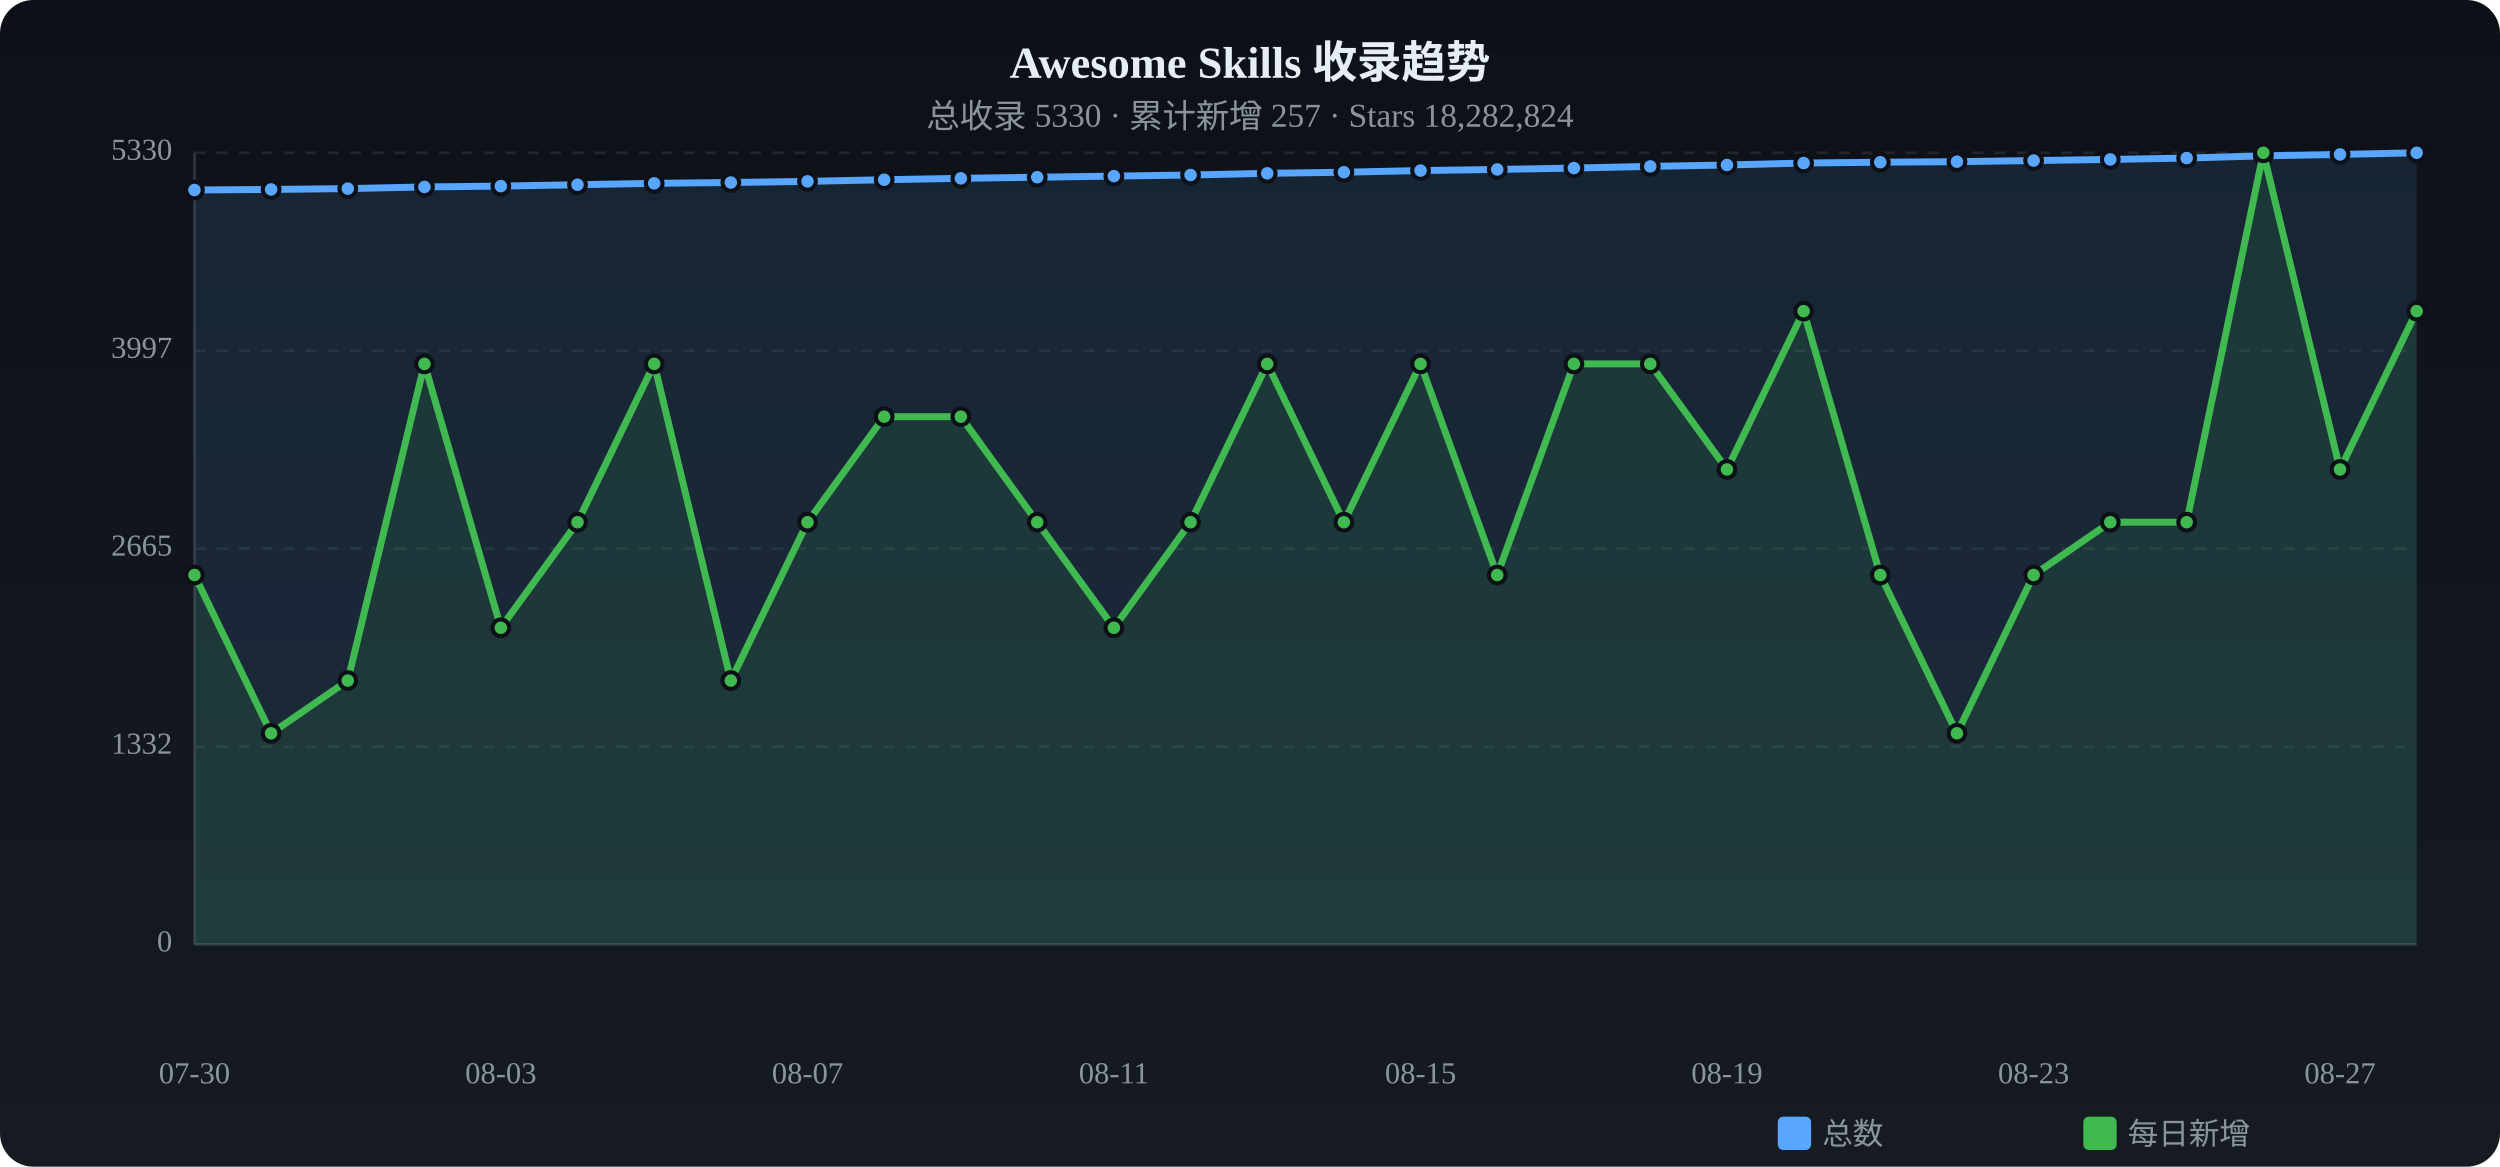
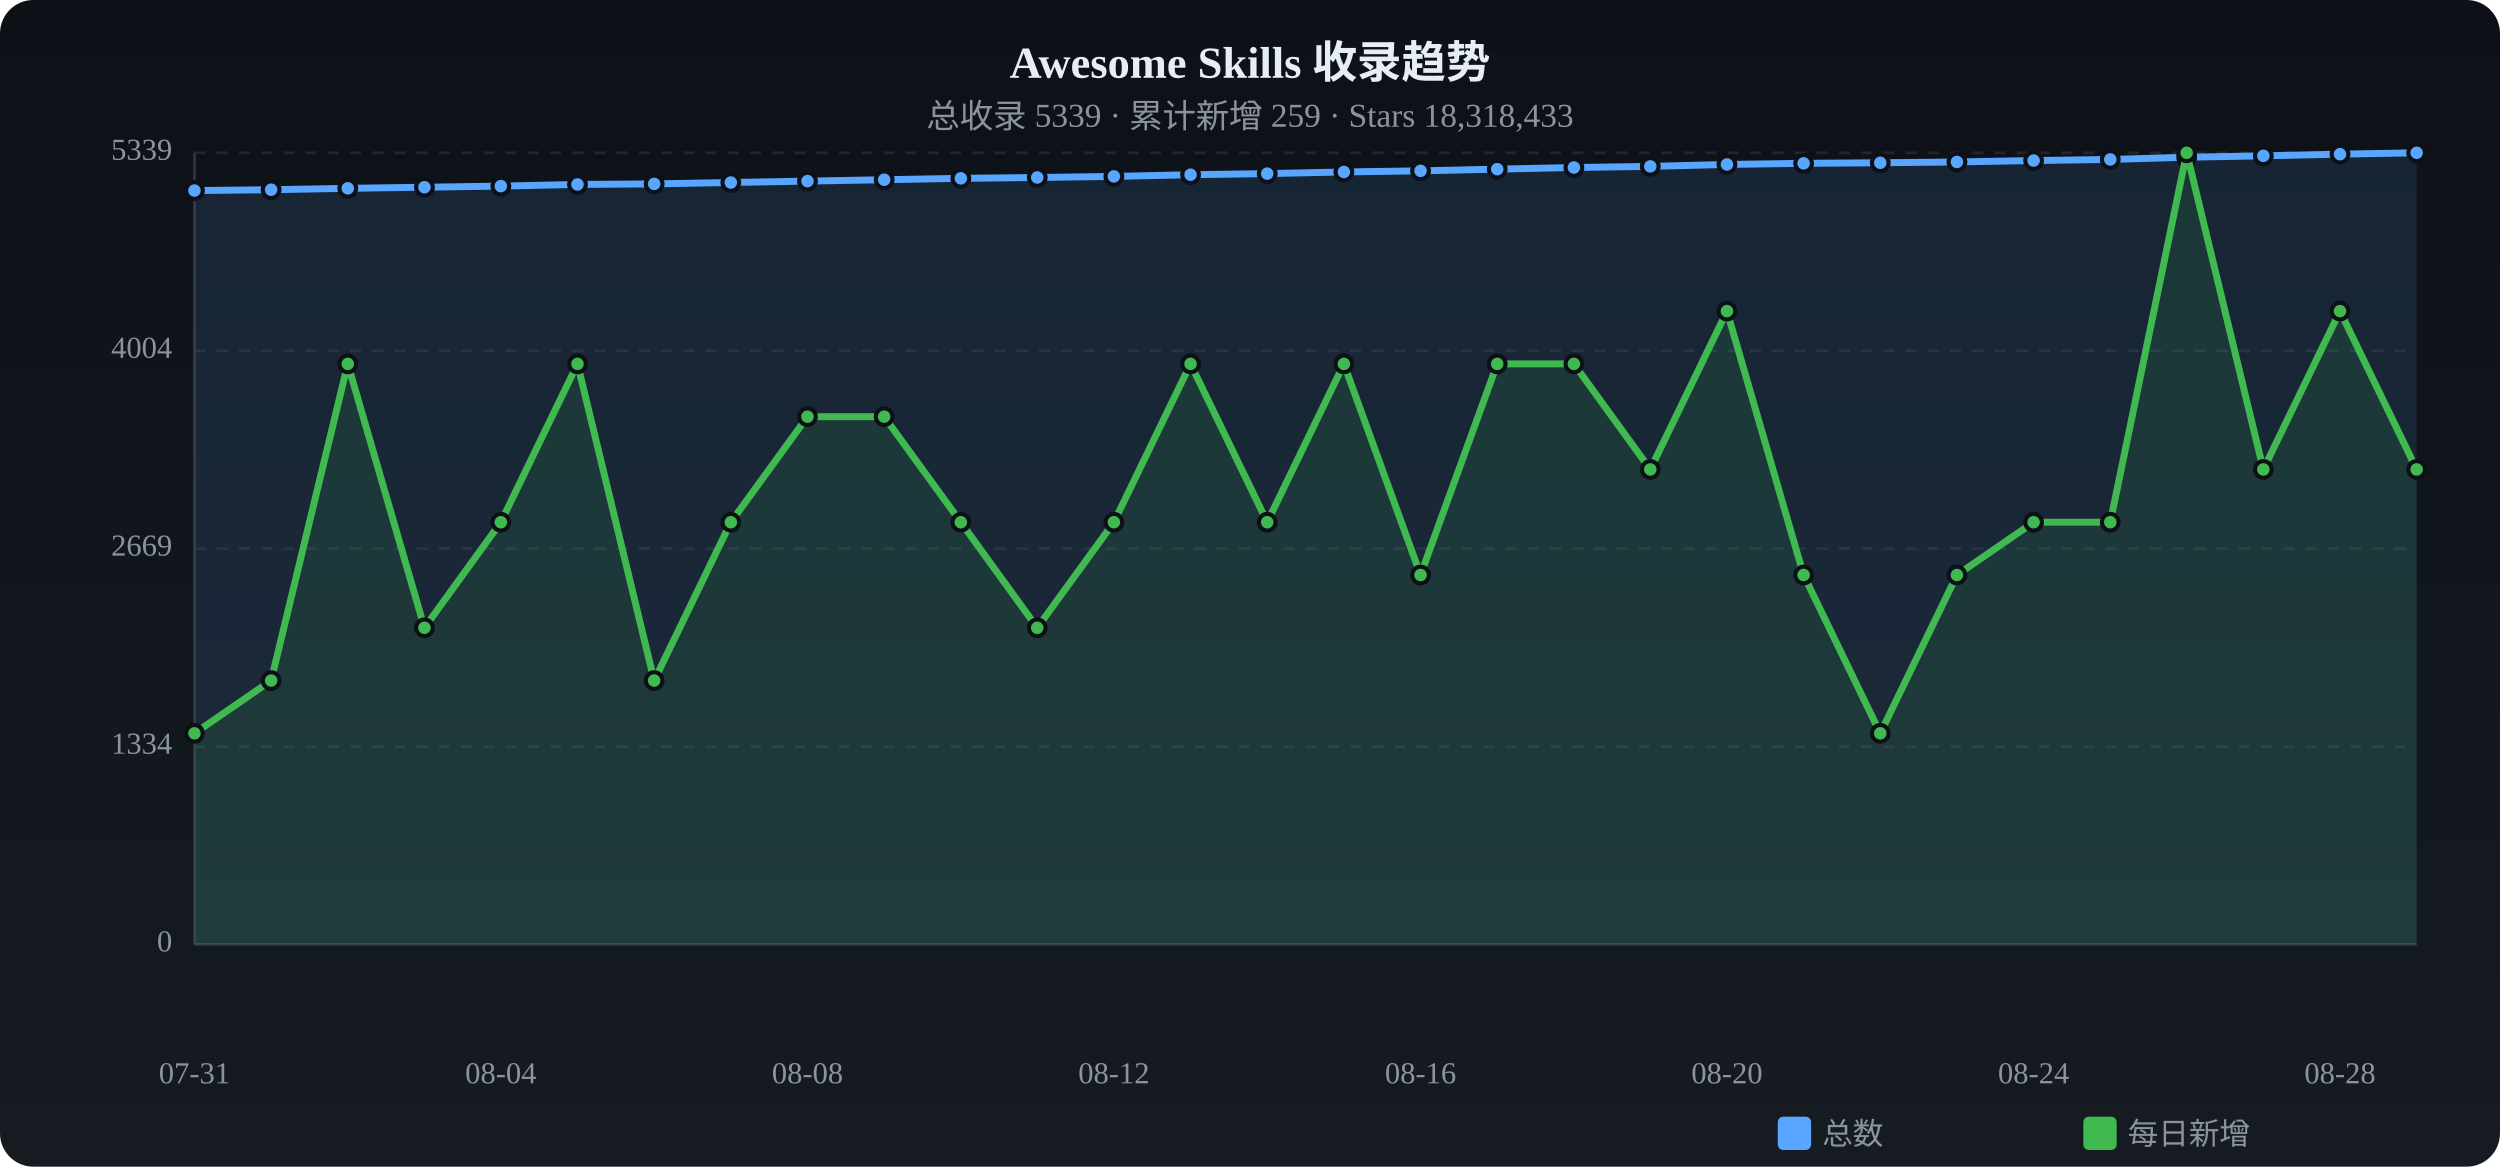
<svg xmlns="http://www.w3.org/2000/svg" viewBox="0 0 900 420" width="900" height="420">
  <defs>
    <linearGradient id="tbg" x1="0%" y1="0%" x2="0%" y2="100%">
      <stop offset="0%" stop-color="#0d1117" />
      <stop offset="100%" stop-color="#161b22" />
    </linearGradient>
  </defs>
  <rect width="900" height="420" rx="12" fill="url(#tbg)" />
  <text x="450.0" y="28" text-anchor="middle" fill="#e6edf3" font-size="16" font-weight="bold">Awesome Skills 收录趋势</text>
-   <text x="450.0" y="46" text-anchor="middle" fill="#8b949e" font-size="12">总收录 5330 · 累计新增 257 · Stars 18,282,824</text>
+   <text x="450.0" y="46" text-anchor="middle" fill="#8b949e" font-size="12">总收录 5339 · 累计新增 259 · Stars 18,318,433</text>
  <text x="62" y="340.0" text-anchor="end" fill="#8b949e" font-size="11" dominant-baseline="middle">0</text>
  <line x1="70" y1="340.0" x2="870" y2="340.0" stroke="#21262d" stroke-dasharray="4 4" />
-   <text x="62" y="268.8" text-anchor="end" fill="#8b949e" font-size="11" dominant-baseline="middle">1332</text>
+   <text x="62" y="268.8" text-anchor="end" fill="#8b949e" font-size="11" dominant-baseline="middle">1334</text>
  <line x1="70" y1="268.8" x2="870" y2="268.8" stroke="#21262d" stroke-dasharray="4 4" />
-   <text x="62" y="197.5" text-anchor="end" fill="#8b949e" font-size="11" dominant-baseline="middle">2665</text>
+   <text x="62" y="197.5" text-anchor="end" fill="#8b949e" font-size="11" dominant-baseline="middle">2669</text>
  <line x1="70" y1="197.5" x2="870" y2="197.5" stroke="#21262d" stroke-dasharray="4 4" />
-   <text x="62" y="126.3" text-anchor="end" fill="#8b949e" font-size="11" dominant-baseline="middle">3997</text>
+   <text x="62" y="126.3" text-anchor="end" fill="#8b949e" font-size="11" dominant-baseline="middle">4004</text>
  <line x1="70" y1="126.3" x2="870" y2="126.3" stroke="#21262d" stroke-dasharray="4 4" />
-   <text x="62" y="55.0" text-anchor="end" fill="#8b949e" font-size="11" dominant-baseline="middle">5330</text>
+   <text x="62" y="55.0" text-anchor="end" fill="#8b949e" font-size="11" dominant-baseline="middle">5339</text>
  <line x1="70" y1="55.0" x2="870" y2="55.0" stroke="#21262d" stroke-dasharray="4 4" />
  <line x1="70" y1="55" x2="70" y2="340" stroke="#30363d" />
  <line x1="70" y1="340" x2="870" y2="340" stroke="#30363d" />
-   <path d="M70.0,68.4 L97.6,68.2 L125.2,67.9 L152.8,67.3 L180.3,67.0 L207.9,66.5 L235.5,66.0 L263.1,65.7 L290.7,65.3 L318.3,64.7 L345.9,64.2 L373.4,63.8 L401.0,63.4 L428.6,63.0 L456.2,62.4 L483.8,62.0 L511.4,61.4 L539.0,61.0 L566.6,60.5 L594.1,59.9 L621.7,59.4 L649.3,58.7 L676.9,58.4 L704.5,58.2 L732.1,57.8 L759.7,57.4 L787.2,56.9 L814.8,56.1 L842.4,55.6 L870.0,55.0 L870.0,340 L70.0,340 Z" fill="#58a6ff" opacity="0.12" />
-   <polyline points="70.0,68.4 97.6,68.2 125.2,67.9 152.8,67.3 180.3,67.0 207.9,66.5 235.5,66.0 263.1,65.7 290.7,65.3 318.3,64.7 345.9,64.2 373.4,63.8 401.0,63.4 428.6,63.0 456.2,62.4 483.8,62.0 511.4,61.4 539.0,61.0 566.6,60.5 594.1,59.9 621.7,59.4 649.3,58.7 676.9,58.4 704.5,58.2 732.1,57.8 759.7,57.4 787.2,56.9 814.8,56.1 842.4,55.6 870.0,55.0" fill="none" stroke="#58a6ff" stroke-width="2.5" stroke-linecap="round" stroke-linejoin="round" />
-   <circle cx="70.0" cy="68.4" r="3" fill="#58a6ff" stroke="#0d1117" stroke-width="1.5" />
-   <circle cx="97.6" cy="68.2" r="3" fill="#58a6ff" stroke="#0d1117" stroke-width="1.5" />
-   <circle cx="125.2" cy="67.9" r="3" fill="#58a6ff" stroke="#0d1117" stroke-width="1.5" />
-   <circle cx="152.8" cy="67.3" r="3" fill="#58a6ff" stroke="#0d1117" stroke-width="1.5" />
+   <path d="M70.0,68.6 L97.6,68.3 L125.2,67.8 L152.8,67.4 L180.3,67.0 L207.9,66.4 L235.5,66.2 L263.1,65.7 L290.7,65.2 L318.3,64.7 L345.9,64.2 L373.4,63.9 L401.0,63.5 L428.6,62.9 L456.2,62.5 L483.8,61.9 L511.4,61.5 L539.0,60.9 L566.6,60.3 L594.1,59.9 L621.7,59.2 L649.3,58.8 L676.9,58.6 L704.5,58.3 L732.1,57.8 L759.7,57.4 L787.2,56.6 L814.8,56.1 L842.4,55.5 L870.0,55.0 L870.0,340 L70.0,340 Z" fill="#58a6ff" opacity="0.12" />
+   <polyline points="70.0,68.6 97.6,68.3 125.2,67.8 152.8,67.4 180.3,67.0 207.9,66.4 235.5,66.2 263.1,65.7 290.7,65.2 318.3,64.7 345.9,64.2 373.4,63.9 401.0,63.5 428.6,62.9 456.2,62.5 483.8,61.9 511.4,61.5 539.0,60.9 566.6,60.3 594.1,59.9 621.7,59.2 649.3,58.8 676.9,58.6 704.5,58.3 732.1,57.8 759.7,57.4 787.2,56.6 814.8,56.1 842.4,55.5 870.0,55.0" fill="none" stroke="#58a6ff" stroke-width="2.5" stroke-linecap="round" stroke-linejoin="round" />
+   <circle cx="70.0" cy="68.6" r="3" fill="#58a6ff" stroke="#0d1117" stroke-width="1.5" />
+   <circle cx="97.6" cy="68.3" r="3" fill="#58a6ff" stroke="#0d1117" stroke-width="1.5" />
+   <circle cx="125.2" cy="67.8" r="3" fill="#58a6ff" stroke="#0d1117" stroke-width="1.5" />
+   <circle cx="152.8" cy="67.4" r="3" fill="#58a6ff" stroke="#0d1117" stroke-width="1.5" />
  <circle cx="180.3" cy="67.0" r="3" fill="#58a6ff" stroke="#0d1117" stroke-width="1.5" />
-   <circle cx="207.9" cy="66.5" r="3" fill="#58a6ff" stroke="#0d1117" stroke-width="1.5" />
-   <circle cx="235.5" cy="66.0" r="3" fill="#58a6ff" stroke="#0d1117" stroke-width="1.5" />
+   <circle cx="207.9" cy="66.4" r="3" fill="#58a6ff" stroke="#0d1117" stroke-width="1.5" />
+   <circle cx="235.5" cy="66.2" r="3" fill="#58a6ff" stroke="#0d1117" stroke-width="1.5" />
  <circle cx="263.1" cy="65.7" r="3" fill="#58a6ff" stroke="#0d1117" stroke-width="1.5" />
-   <circle cx="290.7" cy="65.3" r="3" fill="#58a6ff" stroke="#0d1117" stroke-width="1.5" />
+   <circle cx="290.7" cy="65.2" r="3" fill="#58a6ff" stroke="#0d1117" stroke-width="1.5" />
  <circle cx="318.3" cy="64.7" r="3" fill="#58a6ff" stroke="#0d1117" stroke-width="1.5" />
  <circle cx="345.9" cy="64.2" r="3" fill="#58a6ff" stroke="#0d1117" stroke-width="1.5" />
-   <circle cx="373.4" cy="63.8" r="3" fill="#58a6ff" stroke="#0d1117" stroke-width="1.5" />
-   <circle cx="401.0" cy="63.4" r="3" fill="#58a6ff" stroke="#0d1117" stroke-width="1.5" />
-   <circle cx="428.6" cy="63.0" r="3" fill="#58a6ff" stroke="#0d1117" stroke-width="1.5" />
-   <circle cx="456.2" cy="62.4" r="3" fill="#58a6ff" stroke="#0d1117" stroke-width="1.5" />
-   <circle cx="483.8" cy="62.0" r="3" fill="#58a6ff" stroke="#0d1117" stroke-width="1.5" />
-   <circle cx="511.4" cy="61.4" r="3" fill="#58a6ff" stroke="#0d1117" stroke-width="1.5" />
-   <circle cx="539.0" cy="61.0" r="3" fill="#58a6ff" stroke="#0d1117" stroke-width="1.5" />
-   <circle cx="566.6" cy="60.5" r="3" fill="#58a6ff" stroke="#0d1117" stroke-width="1.5" />
+   <circle cx="373.4" cy="63.9" r="3" fill="#58a6ff" stroke="#0d1117" stroke-width="1.5" />
+   <circle cx="401.0" cy="63.5" r="3" fill="#58a6ff" stroke="#0d1117" stroke-width="1.5" />
+   <circle cx="428.6" cy="62.9" r="3" fill="#58a6ff" stroke="#0d1117" stroke-width="1.5" />
+   <circle cx="456.2" cy="62.5" r="3" fill="#58a6ff" stroke="#0d1117" stroke-width="1.5" />
+   <circle cx="483.8" cy="61.9" r="3" fill="#58a6ff" stroke="#0d1117" stroke-width="1.5" />
+   <circle cx="511.4" cy="61.5" r="3" fill="#58a6ff" stroke="#0d1117" stroke-width="1.5" />
+   <circle cx="539.0" cy="60.9" r="3" fill="#58a6ff" stroke="#0d1117" stroke-width="1.5" />
+   <circle cx="566.6" cy="60.3" r="3" fill="#58a6ff" stroke="#0d1117" stroke-width="1.5" />
  <circle cx="594.1" cy="59.9" r="3" fill="#58a6ff" stroke="#0d1117" stroke-width="1.5" />
-   <circle cx="621.7" cy="59.4" r="3" fill="#58a6ff" stroke="#0d1117" stroke-width="1.5" />
-   <circle cx="649.3" cy="58.7" r="3" fill="#58a6ff" stroke="#0d1117" stroke-width="1.5" />
-   <circle cx="676.9" cy="58.4" r="3" fill="#58a6ff" stroke="#0d1117" stroke-width="1.5" />
-   <circle cx="704.5" cy="58.2" r="3" fill="#58a6ff" stroke="#0d1117" stroke-width="1.5" />
+   <circle cx="621.7" cy="59.2" r="3" fill="#58a6ff" stroke="#0d1117" stroke-width="1.5" />
+   <circle cx="649.3" cy="58.8" r="3" fill="#58a6ff" stroke="#0d1117" stroke-width="1.5" />
+   <circle cx="676.9" cy="58.6" r="3" fill="#58a6ff" stroke="#0d1117" stroke-width="1.5" />
+   <circle cx="704.5" cy="58.3" r="3" fill="#58a6ff" stroke="#0d1117" stroke-width="1.5" />
  <circle cx="732.1" cy="57.8" r="3" fill="#58a6ff" stroke="#0d1117" stroke-width="1.5" />
  <circle cx="759.7" cy="57.4" r="3" fill="#58a6ff" stroke="#0d1117" stroke-width="1.5" />
-   <circle cx="787.2" cy="56.9" r="3" fill="#58a6ff" stroke="#0d1117" stroke-width="1.5" />
+   <circle cx="787.2" cy="56.6" r="3" fill="#58a6ff" stroke="#0d1117" stroke-width="1.5" />
  <circle cx="814.8" cy="56.1" r="3" fill="#58a6ff" stroke="#0d1117" stroke-width="1.5" />
-   <circle cx="842.4" cy="55.6" r="3" fill="#58a6ff" stroke="#0d1117" stroke-width="1.5" />
+   <circle cx="842.4" cy="55.5" r="3" fill="#58a6ff" stroke="#0d1117" stroke-width="1.5" />
  <circle cx="870.0" cy="55.0" r="3" fill="#58a6ff" stroke="#0d1117" stroke-width="1.5" />
-   <path d="M70.0,207.0 L97.6,264.0 L125.2,245.0 L152.8,131.0 L180.3,226.0 L207.9,188.0 L235.5,131.0 L263.1,245.0 L290.7,188.0 L318.3,150.0 L345.9,150.0 L373.4,188.0 L401.0,226.0 L428.6,188.0 L456.2,131.0 L483.8,188.0 L511.4,131.0 L539.0,207.0 L566.6,131.0 L594.1,131.0 L621.7,169.0 L649.3,112.0 L676.9,207.0 L704.5,264.0 L732.1,207.0 L759.7,188.0 L787.2,188.0 L814.8,55.0 L842.4,169.0 L870.0,112.0 L870.0,340 L70.0,340 Z" fill="#3fb950" opacity="0.12" />
-   <polyline points="70.0,207.0 97.6,264.0 125.2,245.0 152.8,131.0 180.3,226.0 207.9,188.0 235.5,131.0 263.1,245.0 290.7,188.0 318.3,150.0 345.9,150.0 373.4,188.0 401.0,226.0 428.6,188.0 456.2,131.0 483.8,188.0 511.4,131.0 539.0,207.0 566.6,131.0 594.1,131.0 621.7,169.0 649.3,112.0 676.9,207.0 704.5,264.0 732.1,207.0 759.7,188.0 787.2,188.0 814.8,55.0 842.4,169.0 870.0,112.0" fill="none" stroke="#3fb950" stroke-width="2.5" stroke-linecap="round" stroke-linejoin="round" />
-   <circle cx="70.0" cy="207.0" r="3" fill="#3fb950" stroke="#0d1117" stroke-width="1.5" />
-   <circle cx="97.6" cy="264.0" r="3" fill="#3fb950" stroke="#0d1117" stroke-width="1.5" />
-   <circle cx="125.2" cy="245.0" r="3" fill="#3fb950" stroke="#0d1117" stroke-width="1.5" />
-   <circle cx="152.8" cy="131.0" r="3" fill="#3fb950" stroke="#0d1117" stroke-width="1.5" />
-   <circle cx="180.3" cy="226.0" r="3" fill="#3fb950" stroke="#0d1117" stroke-width="1.5" />
-   <circle cx="207.9" cy="188.0" r="3" fill="#3fb950" stroke="#0d1117" stroke-width="1.5" />
-   <circle cx="235.5" cy="131.0" r="3" fill="#3fb950" stroke="#0d1117" stroke-width="1.5" />
-   <circle cx="263.1" cy="245.0" r="3" fill="#3fb950" stroke="#0d1117" stroke-width="1.5" />
-   <circle cx="290.7" cy="188.0" r="3" fill="#3fb950" stroke="#0d1117" stroke-width="1.5" />
+   <path d="M70.0,264.0 L97.6,245.0 L125.2,131.0 L152.8,226.0 L180.3,188.0 L207.9,131.0 L235.5,245.0 L263.1,188.0 L290.7,150.0 L318.3,150.0 L345.9,188.0 L373.4,226.0 L401.0,188.0 L428.6,131.0 L456.2,188.0 L483.8,131.0 L511.4,207.0 L539.0,131.0 L566.6,131.0 L594.1,169.0 L621.7,112.0 L649.3,207.0 L676.9,264.0 L704.5,207.0 L732.1,188.0 L759.7,188.0 L787.2,55.0 L814.8,169.0 L842.4,112.0 L870.0,169.0 L870.0,340 L70.0,340 Z" fill="#3fb950" opacity="0.12" />
+   <polyline points="70.0,264.0 97.6,245.0 125.2,131.0 152.8,226.0 180.3,188.0 207.9,131.0 235.5,245.0 263.1,188.0 290.7,150.0 318.3,150.0 345.9,188.0 373.4,226.0 401.0,188.0 428.6,131.0 456.2,188.0 483.8,131.0 511.4,207.0 539.0,131.0 566.6,131.0 594.1,169.0 621.7,112.0 649.3,207.0 676.9,264.0 704.5,207.0 732.1,188.0 759.7,188.0 787.2,55.0 814.8,169.0 842.4,112.0 870.0,169.0" fill="none" stroke="#3fb950" stroke-width="2.5" stroke-linecap="round" stroke-linejoin="round" />
+   <circle cx="70.0" cy="264.0" r="3" fill="#3fb950" stroke="#0d1117" stroke-width="1.5" />
+   <circle cx="97.6" cy="245.0" r="3" fill="#3fb950" stroke="#0d1117" stroke-width="1.5" />
+   <circle cx="125.2" cy="131.0" r="3" fill="#3fb950" stroke="#0d1117" stroke-width="1.5" />
+   <circle cx="152.8" cy="226.0" r="3" fill="#3fb950" stroke="#0d1117" stroke-width="1.5" />
+   <circle cx="180.3" cy="188.0" r="3" fill="#3fb950" stroke="#0d1117" stroke-width="1.5" />
+   <circle cx="207.9" cy="131.0" r="3" fill="#3fb950" stroke="#0d1117" stroke-width="1.5" />
+   <circle cx="235.5" cy="245.0" r="3" fill="#3fb950" stroke="#0d1117" stroke-width="1.5" />
+   <circle cx="263.1" cy="188.0" r="3" fill="#3fb950" stroke="#0d1117" stroke-width="1.5" />
+   <circle cx="290.7" cy="150.0" r="3" fill="#3fb950" stroke="#0d1117" stroke-width="1.5" />
  <circle cx="318.3" cy="150.0" r="3" fill="#3fb950" stroke="#0d1117" stroke-width="1.5" />
-   <circle cx="345.9" cy="150.0" r="3" fill="#3fb950" stroke="#0d1117" stroke-width="1.5" />
-   <circle cx="373.4" cy="188.0" r="3" fill="#3fb950" stroke="#0d1117" stroke-width="1.5" />
-   <circle cx="401.0" cy="226.0" r="3" fill="#3fb950" stroke="#0d1117" stroke-width="1.5" />
-   <circle cx="428.6" cy="188.0" r="3" fill="#3fb950" stroke="#0d1117" stroke-width="1.5" />
-   <circle cx="456.2" cy="131.0" r="3" fill="#3fb950" stroke="#0d1117" stroke-width="1.5" />
-   <circle cx="483.8" cy="188.0" r="3" fill="#3fb950" stroke="#0d1117" stroke-width="1.5" />
-   <circle cx="511.4" cy="131.0" r="3" fill="#3fb950" stroke="#0d1117" stroke-width="1.5" />
-   <circle cx="539.0" cy="207.0" r="3" fill="#3fb950" stroke="#0d1117" stroke-width="1.5" />
+   <circle cx="345.9" cy="188.0" r="3" fill="#3fb950" stroke="#0d1117" stroke-width="1.5" />
+   <circle cx="373.4" cy="226.0" r="3" fill="#3fb950" stroke="#0d1117" stroke-width="1.5" />
+   <circle cx="401.0" cy="188.0" r="3" fill="#3fb950" stroke="#0d1117" stroke-width="1.5" />
+   <circle cx="428.6" cy="131.0" r="3" fill="#3fb950" stroke="#0d1117" stroke-width="1.5" />
+   <circle cx="456.2" cy="188.0" r="3" fill="#3fb950" stroke="#0d1117" stroke-width="1.5" />
+   <circle cx="483.8" cy="131.0" r="3" fill="#3fb950" stroke="#0d1117" stroke-width="1.5" />
+   <circle cx="511.4" cy="207.0" r="3" fill="#3fb950" stroke="#0d1117" stroke-width="1.5" />
+   <circle cx="539.0" cy="131.0" r="3" fill="#3fb950" stroke="#0d1117" stroke-width="1.5" />
  <circle cx="566.6" cy="131.0" r="3" fill="#3fb950" stroke="#0d1117" stroke-width="1.5" />
-   <circle cx="594.1" cy="131.0" r="3" fill="#3fb950" stroke="#0d1117" stroke-width="1.5" />
-   <circle cx="621.7" cy="169.0" r="3" fill="#3fb950" stroke="#0d1117" stroke-width="1.5" />
-   <circle cx="649.3" cy="112.0" r="3" fill="#3fb950" stroke="#0d1117" stroke-width="1.5" />
-   <circle cx="676.9" cy="207.0" r="3" fill="#3fb950" stroke="#0d1117" stroke-width="1.5" />
-   <circle cx="704.5" cy="264.0" r="3" fill="#3fb950" stroke="#0d1117" stroke-width="1.5" />
-   <circle cx="732.1" cy="207.0" r="3" fill="#3fb950" stroke="#0d1117" stroke-width="1.5" />
+   <circle cx="594.1" cy="169.0" r="3" fill="#3fb950" stroke="#0d1117" stroke-width="1.5" />
+   <circle cx="621.7" cy="112.0" r="3" fill="#3fb950" stroke="#0d1117" stroke-width="1.5" />
+   <circle cx="649.3" cy="207.0" r="3" fill="#3fb950" stroke="#0d1117" stroke-width="1.5" />
+   <circle cx="676.9" cy="264.0" r="3" fill="#3fb950" stroke="#0d1117" stroke-width="1.5" />
+   <circle cx="704.5" cy="207.0" r="3" fill="#3fb950" stroke="#0d1117" stroke-width="1.5" />
+   <circle cx="732.1" cy="188.0" r="3" fill="#3fb950" stroke="#0d1117" stroke-width="1.5" />
  <circle cx="759.7" cy="188.0" r="3" fill="#3fb950" stroke="#0d1117" stroke-width="1.5" />
-   <circle cx="787.2" cy="188.0" r="3" fill="#3fb950" stroke="#0d1117" stroke-width="1.5" />
-   <circle cx="814.8" cy="55.0" r="3" fill="#3fb950" stroke="#0d1117" stroke-width="1.5" />
-   <circle cx="842.4" cy="169.0" r="3" fill="#3fb950" stroke="#0d1117" stroke-width="1.5" />
-   <circle cx="870.0" cy="112.0" r="3" fill="#3fb950" stroke="#0d1117" stroke-width="1.5" />
-   <text x="70.0" y="390" text-anchor="middle" fill="#8b949e" font-size="11">07-30</text>
-   <text x="180.3" y="390" text-anchor="middle" fill="#8b949e" font-size="11">08-03</text>
-   <text x="290.7" y="390" text-anchor="middle" fill="#8b949e" font-size="11">08-07</text>
-   <text x="401.0" y="390" text-anchor="middle" fill="#8b949e" font-size="11">08-11</text>
-   <text x="511.4" y="390" text-anchor="middle" fill="#8b949e" font-size="11">08-15</text>
-   <text x="621.7" y="390" text-anchor="middle" fill="#8b949e" font-size="11">08-19</text>
-   <text x="732.1" y="390" text-anchor="middle" fill="#8b949e" font-size="11">08-23</text>
-   <text x="842.4" y="390" text-anchor="middle" fill="#8b949e" font-size="11">08-27</text>
+   <circle cx="787.2" cy="55.0" r="3" fill="#3fb950" stroke="#0d1117" stroke-width="1.5" />
+   <circle cx="814.8" cy="169.0" r="3" fill="#3fb950" stroke="#0d1117" stroke-width="1.5" />
+   <circle cx="842.4" cy="112.0" r="3" fill="#3fb950" stroke="#0d1117" stroke-width="1.5" />
+   <circle cx="870.0" cy="169.0" r="3" fill="#3fb950" stroke="#0d1117" stroke-width="1.5" />
+   <text x="70.0" y="390" text-anchor="middle" fill="#8b949e" font-size="11">07-31</text>
+   <text x="180.3" y="390" text-anchor="middle" fill="#8b949e" font-size="11">08-04</text>
+   <text x="290.7" y="390" text-anchor="middle" fill="#8b949e" font-size="11">08-08</text>
+   <text x="401.0" y="390" text-anchor="middle" fill="#8b949e" font-size="11">08-12</text>
+   <text x="511.4" y="390" text-anchor="middle" fill="#8b949e" font-size="11">08-16</text>
+   <text x="621.7" y="390" text-anchor="middle" fill="#8b949e" font-size="11">08-20</text>
+   <text x="732.1" y="390" text-anchor="middle" fill="#8b949e" font-size="11">08-24</text>
+   <text x="842.4" y="390" text-anchor="middle" fill="#8b949e" font-size="11">08-28</text>
  <rect x="640" y="402" width="12" height="12" rx="2" fill="#58a6ff" />
  <text x="656" y="412" fill="#8b949e" font-size="11">总数</text>
  <rect x="750" y="402" width="12" height="12" rx="2" fill="#3fb950" />
  <text x="766" y="412" fill="#8b949e" font-size="11">每日新增</text>
</svg>
